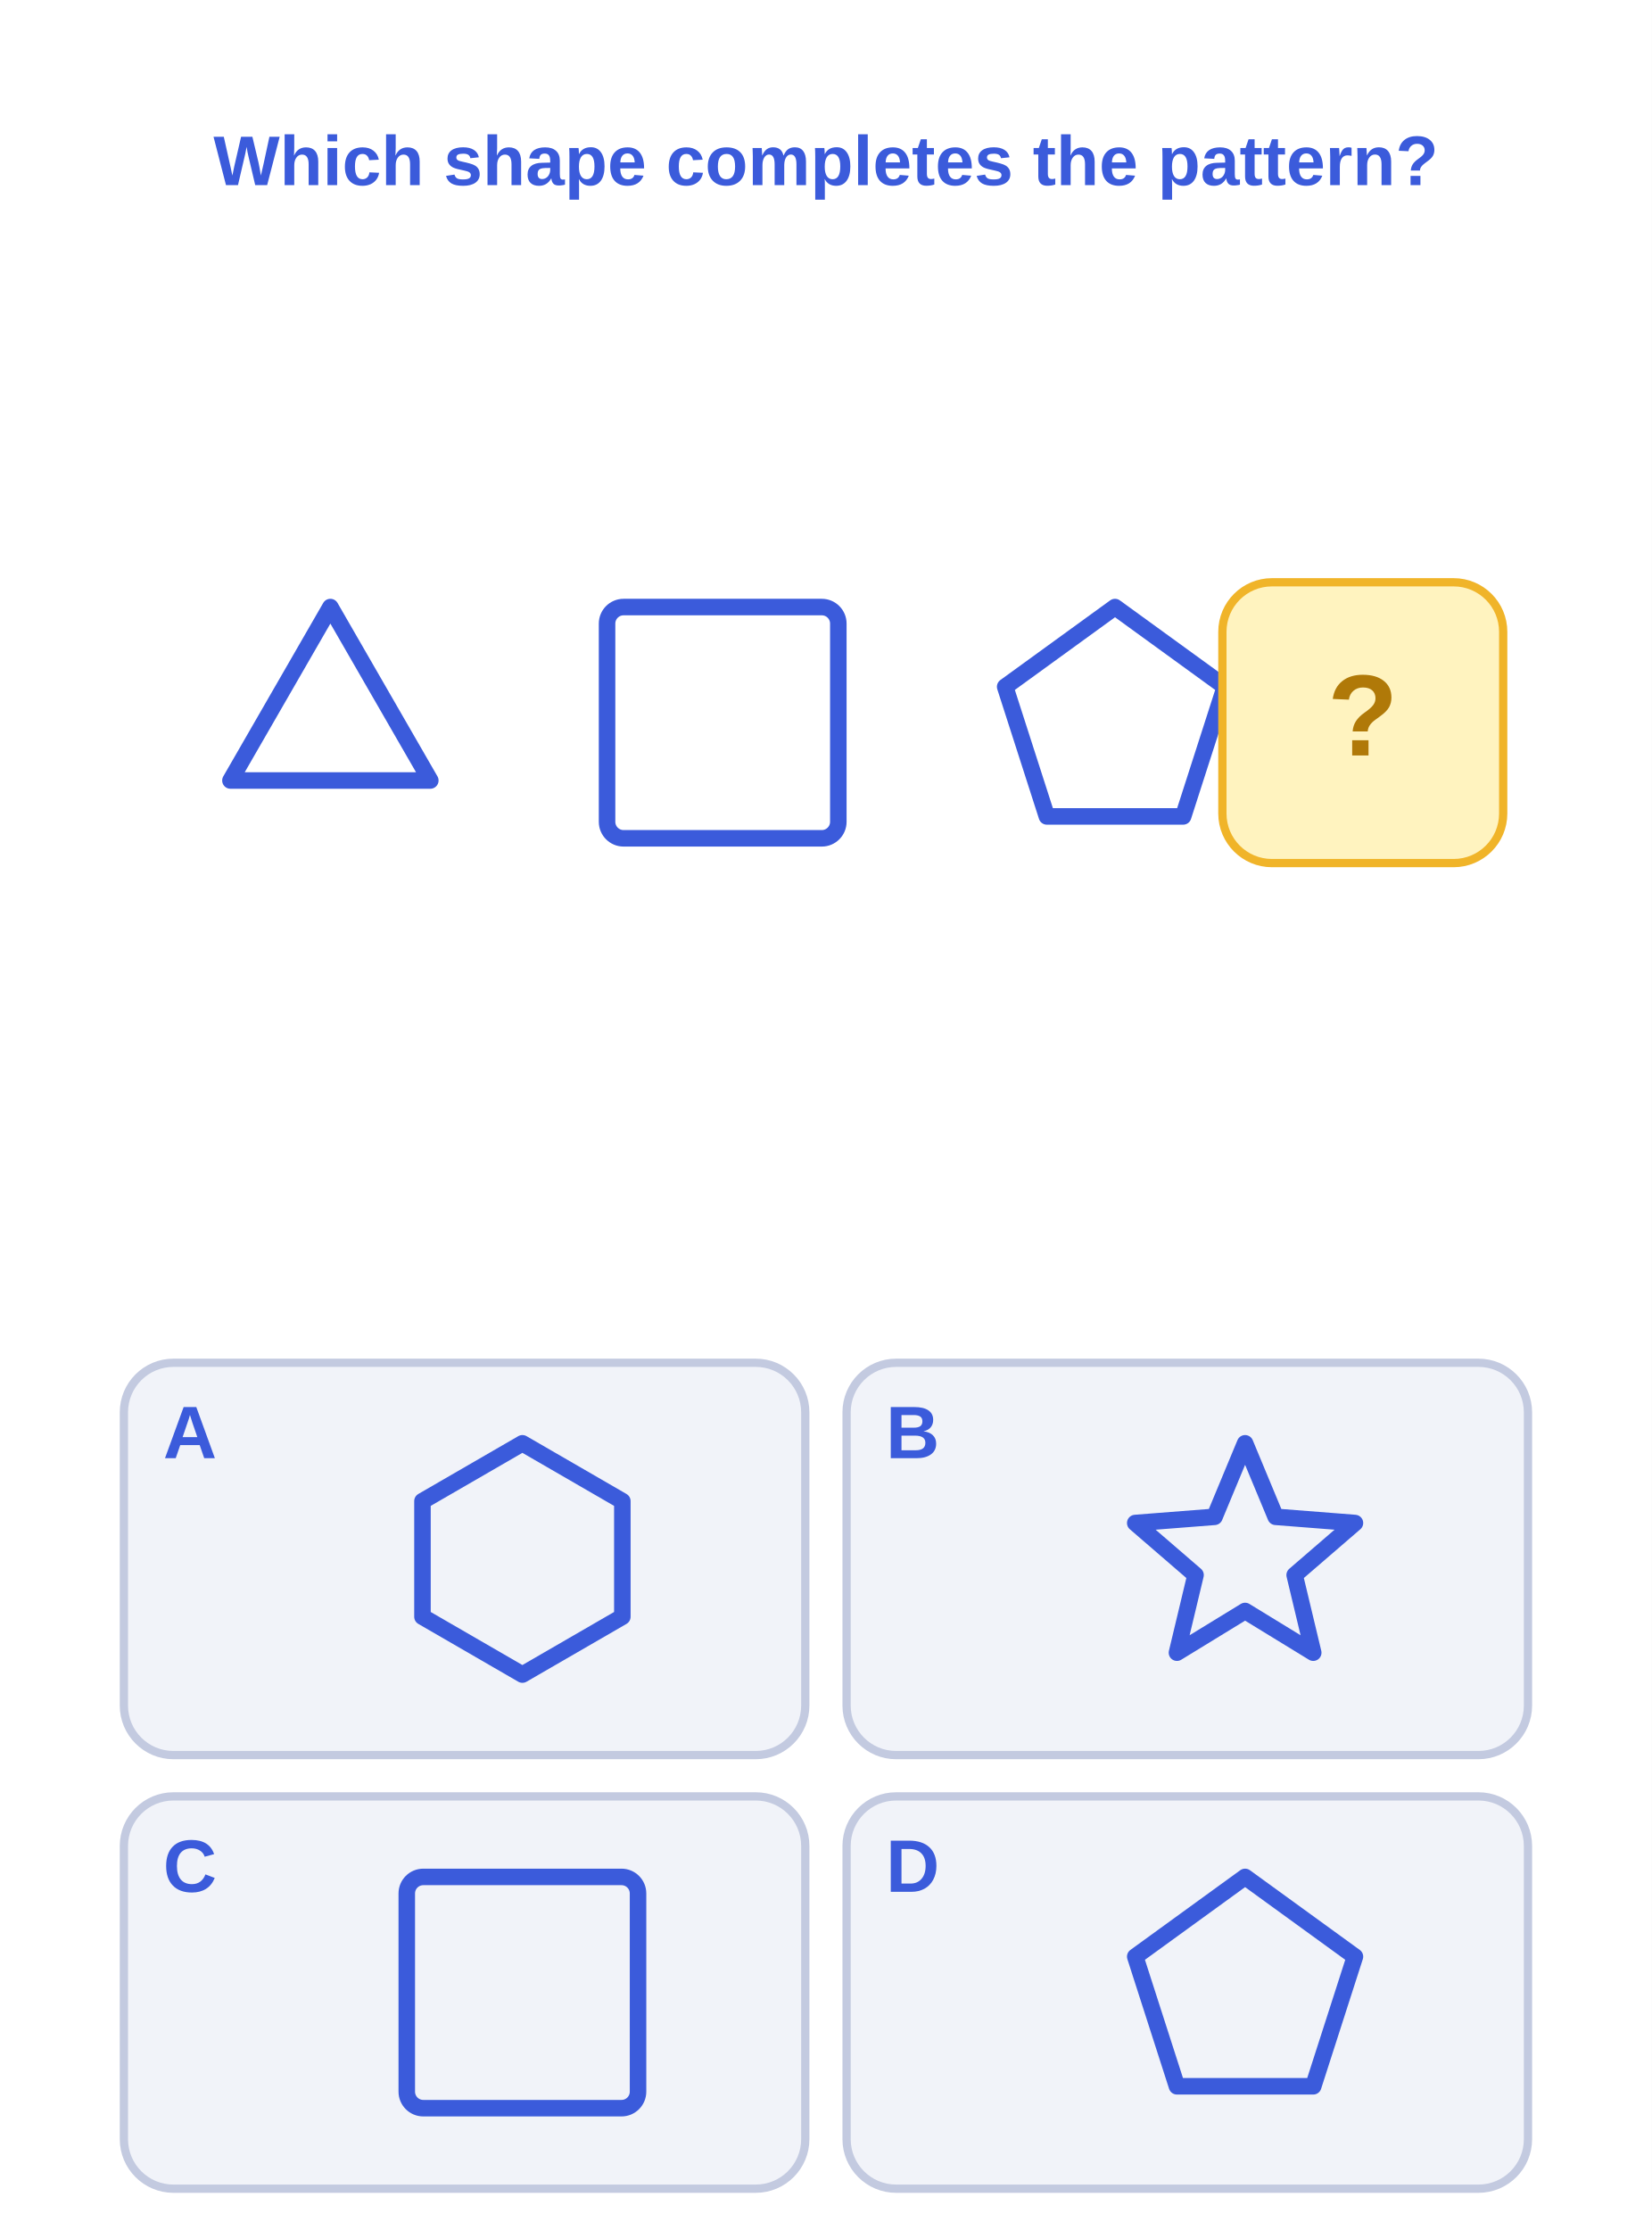
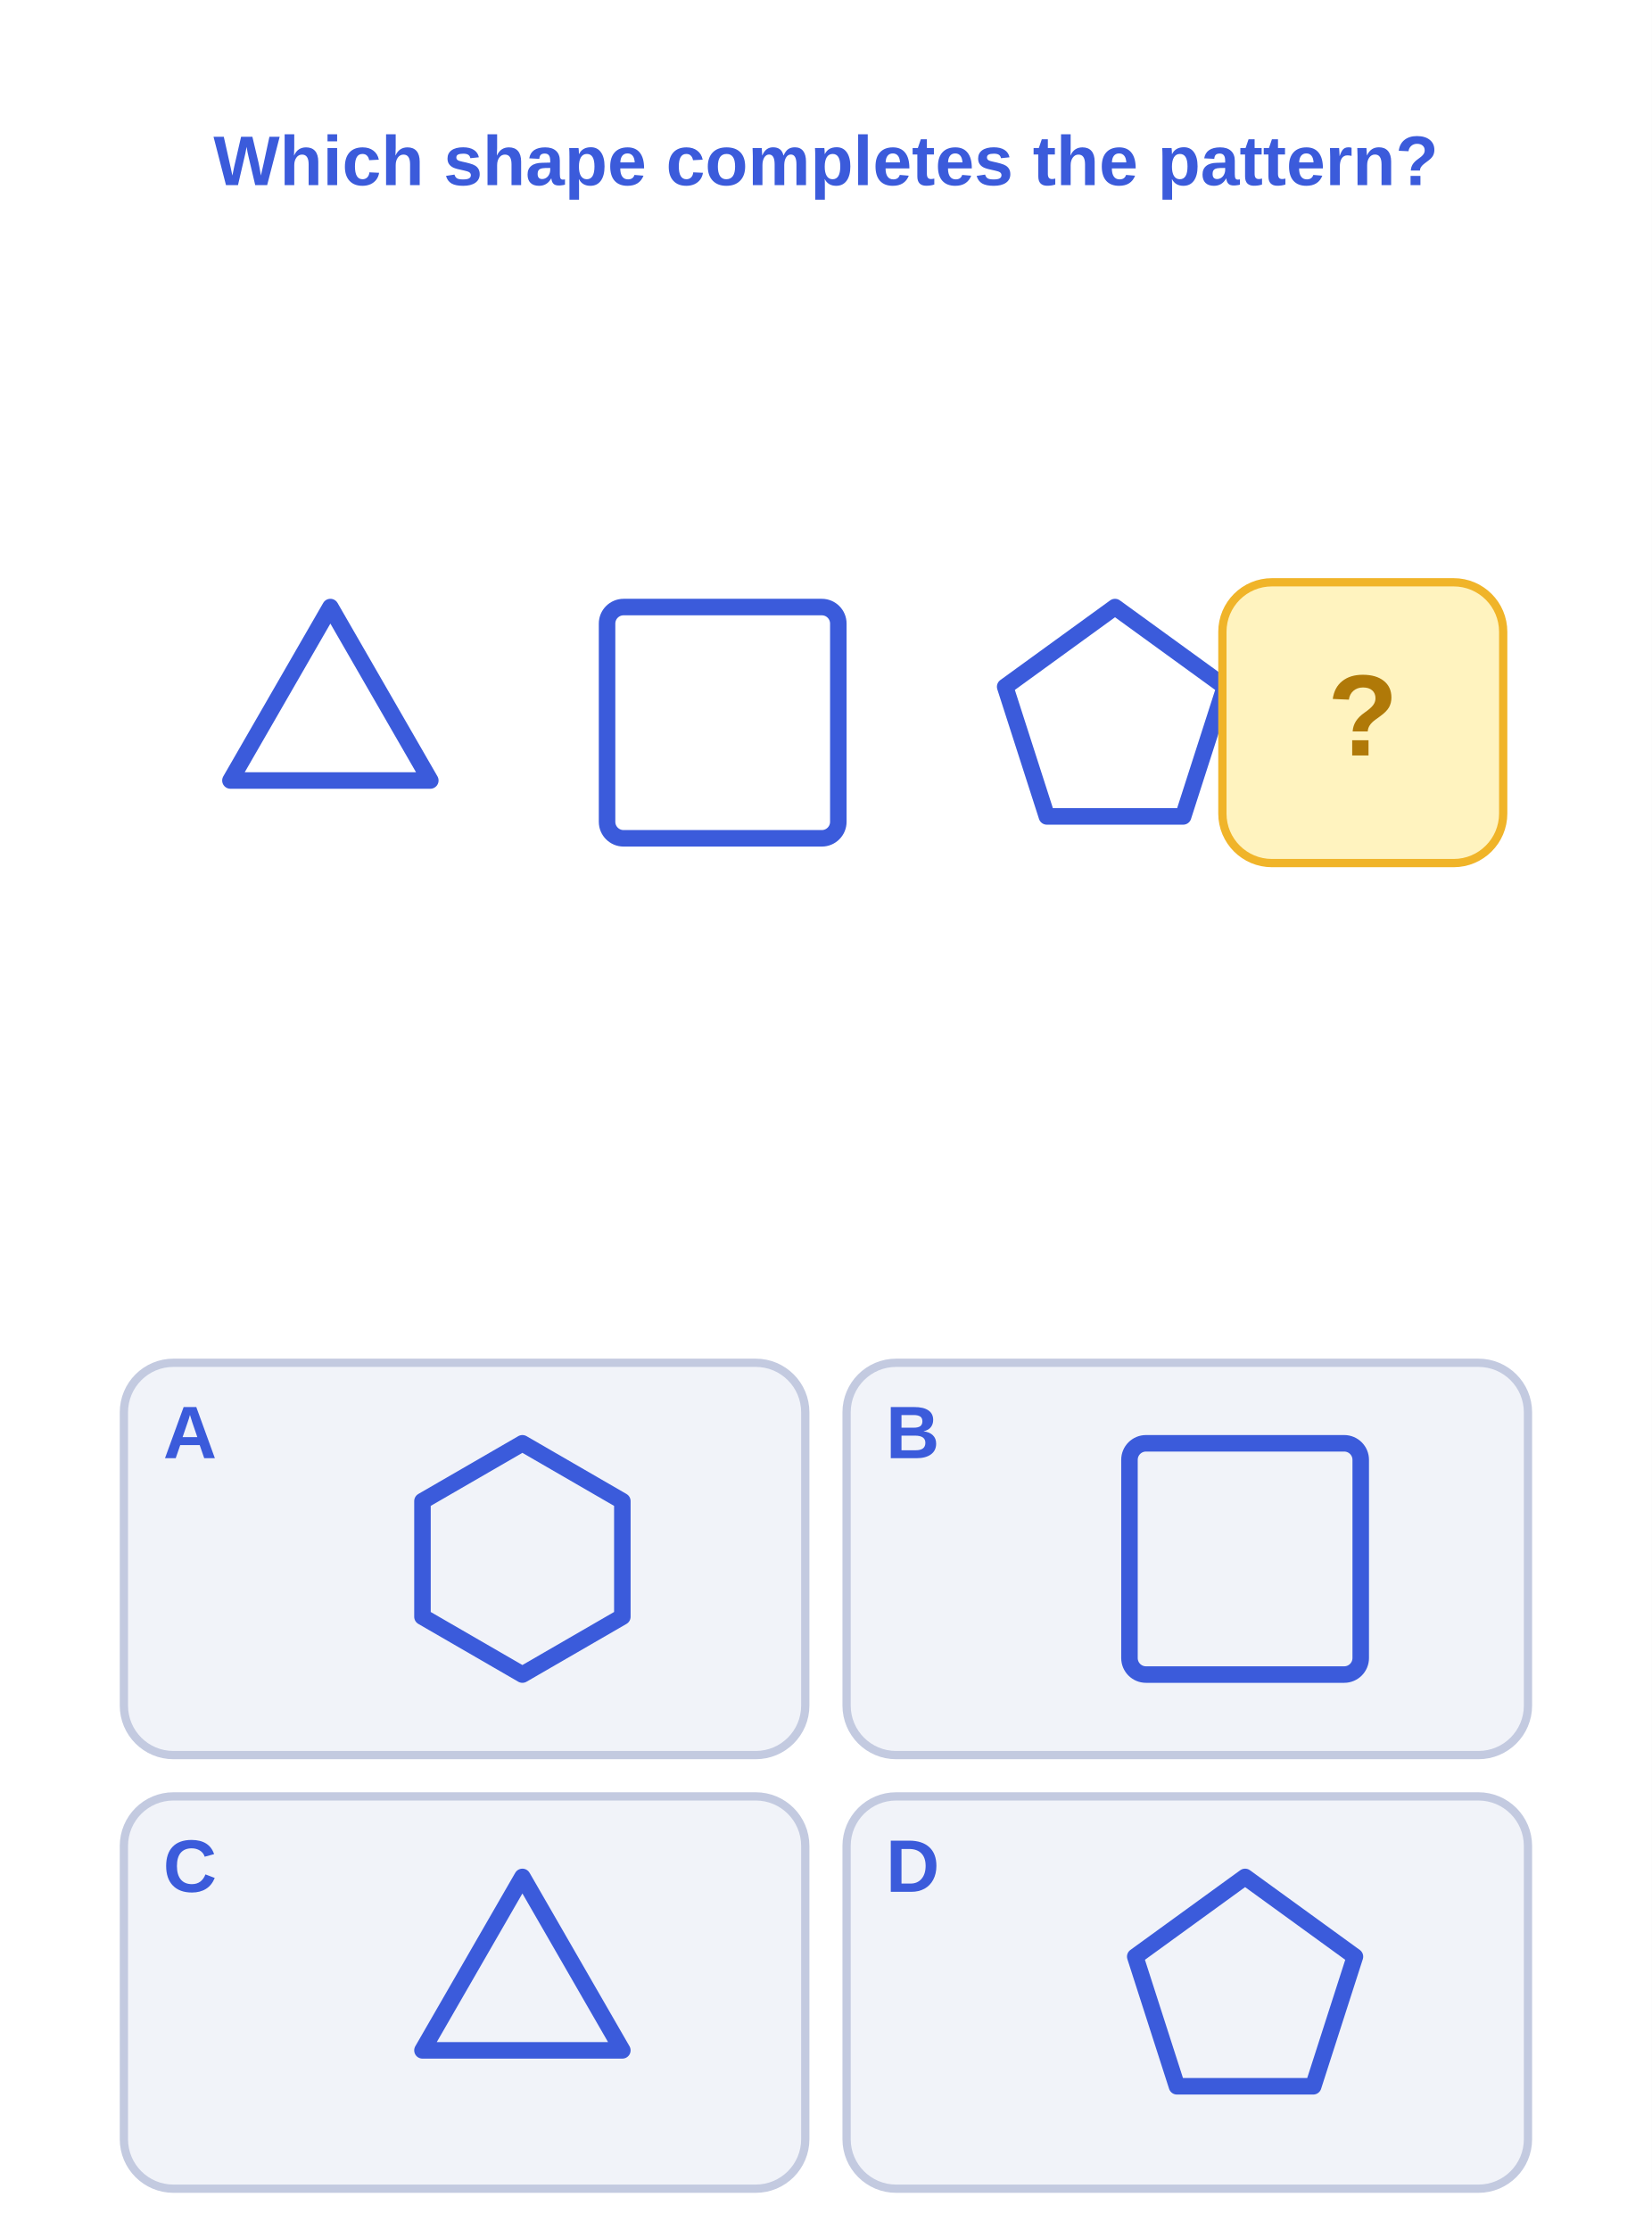
<svg xmlns="http://www.w3.org/2000/svg" viewBox="0 0 400 540" width="400" height="540" font-family="Verdana,Arial,sans-serif">
  <rect x="0" y="0" width="400" height="540" fill="#ffffff" />
  <text x="200.0" y="40" font-size="17" fill="#3b5bdb" text-anchor="middle" font-weight="bold" dominant-baseline="middle">Which shape completes the pattern?</text>
  <polygon points="80.0,147.0 104.2,189.0 55.8,189.0" stroke="#3b5bdb" stroke-width="4" fill="none" stroke-linejoin="round" />
  <g transform="rotate(0 175 175)">
    <rect x="147" y="147" width="56" height="56" rx="4" stroke="#3b5bdb" stroke-width="4" fill="none" />
  </g>
  <polygon points="270.0,147.0 296.6,166.3 286.5,197.7 253.5,197.7 243.4,166.3" stroke="#3b5bdb" stroke-width="4" fill="none" stroke-linejoin="round" />
  <rect x="296" y="141" width="68" height="68" rx="12" fill="#fff3bf" stroke="#f0b429" stroke-width="2" />
  <text x="330" y="175" font-size="28" fill="#b07908" text-anchor="middle" font-weight="bold" dominant-baseline="middle">?</text>
  <rect x="30" y="330" width="165" height="95" rx="12" fill="#f1f3f9" stroke="#c3cae0" stroke-width="2" />
  <text x="46" y="348" font-size="18" fill="#3b5bdb" text-anchor="middle" font-weight="bold" dominant-baseline="middle">A</text>
  <polygon points="126.5,349.5 150.7,363.5 150.7,391.5 126.5,405.5 102.3,391.5 102.3,363.5" stroke="#3b5bdb" stroke-width="4" fill="none" stroke-linejoin="round" />
  <rect x="205" y="330" width="165" height="95" rx="12" fill="#f1f3f9" stroke="#c3cae0" stroke-width="2" />
  <text x="221" y="348" font-size="18" fill="#3b5bdb" text-anchor="middle" font-weight="bold" dominant-baseline="middle">B</text>
-   <polygon points="301.5,349.5 308.9,367.3 328.1,368.8 313.5,381.4 318.0,400.2 301.5,390.1 285.0,400.2 289.5,381.4 274.9,368.8 294.1,367.3" stroke="#3b5bdb" stroke-width="4" fill="none" stroke-linejoin="round" />
+   <g transform="rotate(0 301.5 377.5)">
+     <rect x="273.5" y="349.5" width="56" height="56" rx="4" stroke="#3b5bdb" stroke-width="4" fill="none" />
+   </g>
  <rect x="30" y="435" width="165" height="95" rx="12" fill="#f1f3f9" stroke="#c3cae0" stroke-width="2" />
  <text x="46" y="453" font-size="18" fill="#3b5bdb" text-anchor="middle" font-weight="bold" dominant-baseline="middle">C</text>
-   <g transform="rotate(0 126.5 482.5)">
-     <rect x="98.5" y="454.5" width="56" height="56" rx="4" stroke="#3b5bdb" stroke-width="4" fill="none" />
-   </g>
+   <polygon points="126.5,454.5 150.7,496.5 102.3,496.5" stroke="#3b5bdb" stroke-width="4" fill="none" stroke-linejoin="round" />
  <rect x="205" y="435" width="165" height="95" rx="12" fill="#f1f3f9" stroke="#c3cae0" stroke-width="2" />
  <text x="221" y="453" font-size="18" fill="#3b5bdb" text-anchor="middle" font-weight="bold" dominant-baseline="middle">D</text>
  <polygon points="301.5,454.5 328.1,473.8 318.0,505.2 285.0,505.2 274.9,473.8" stroke="#3b5bdb" stroke-width="4" fill="none" stroke-linejoin="round" />
</svg>
